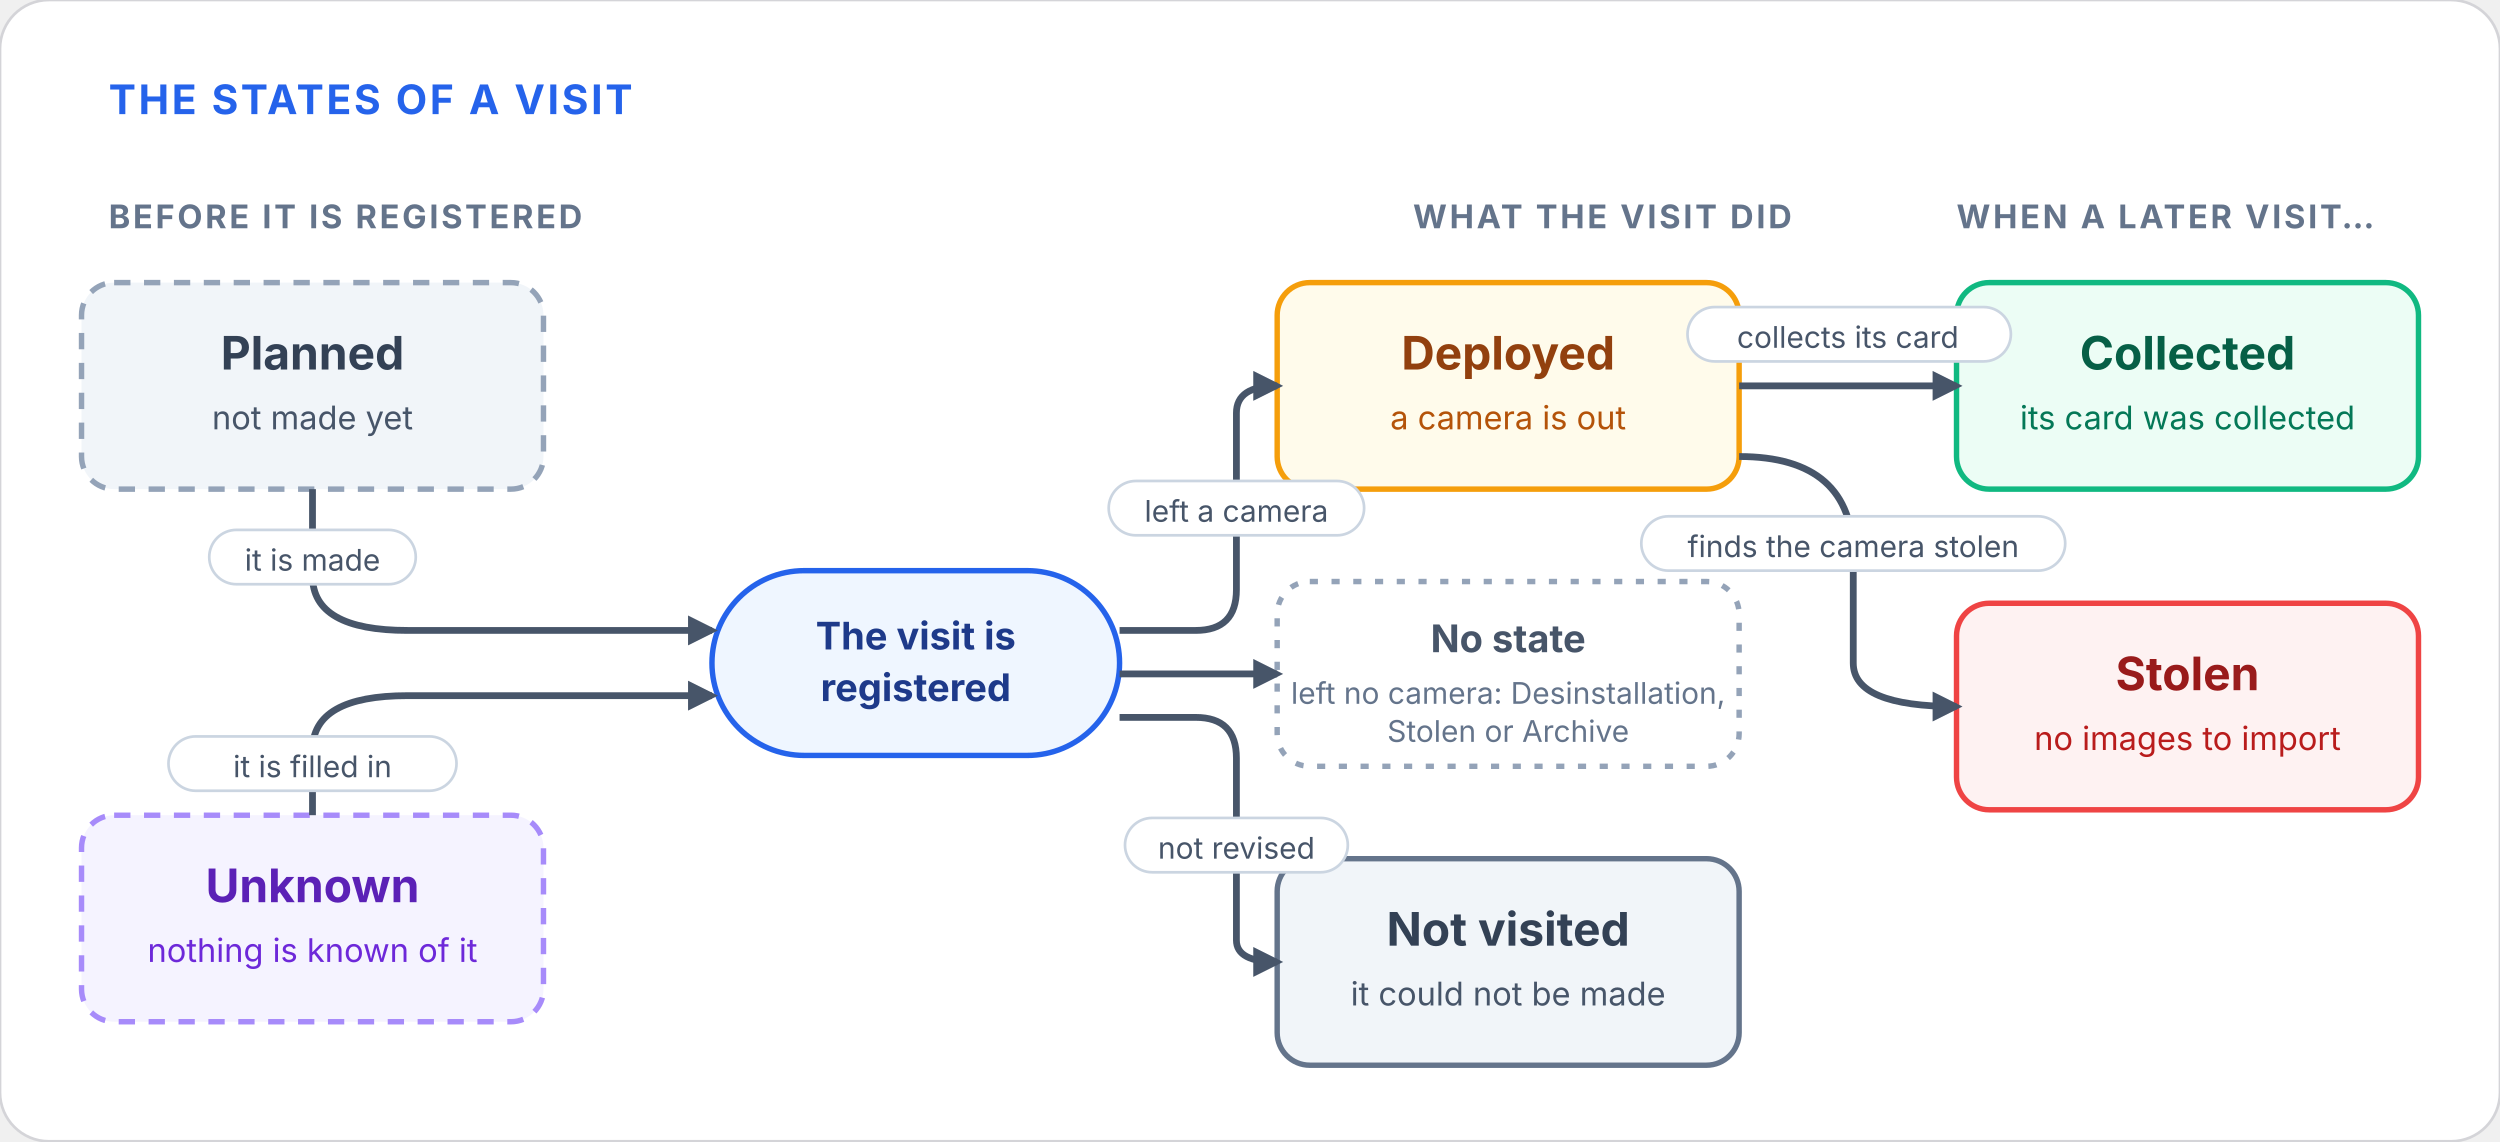
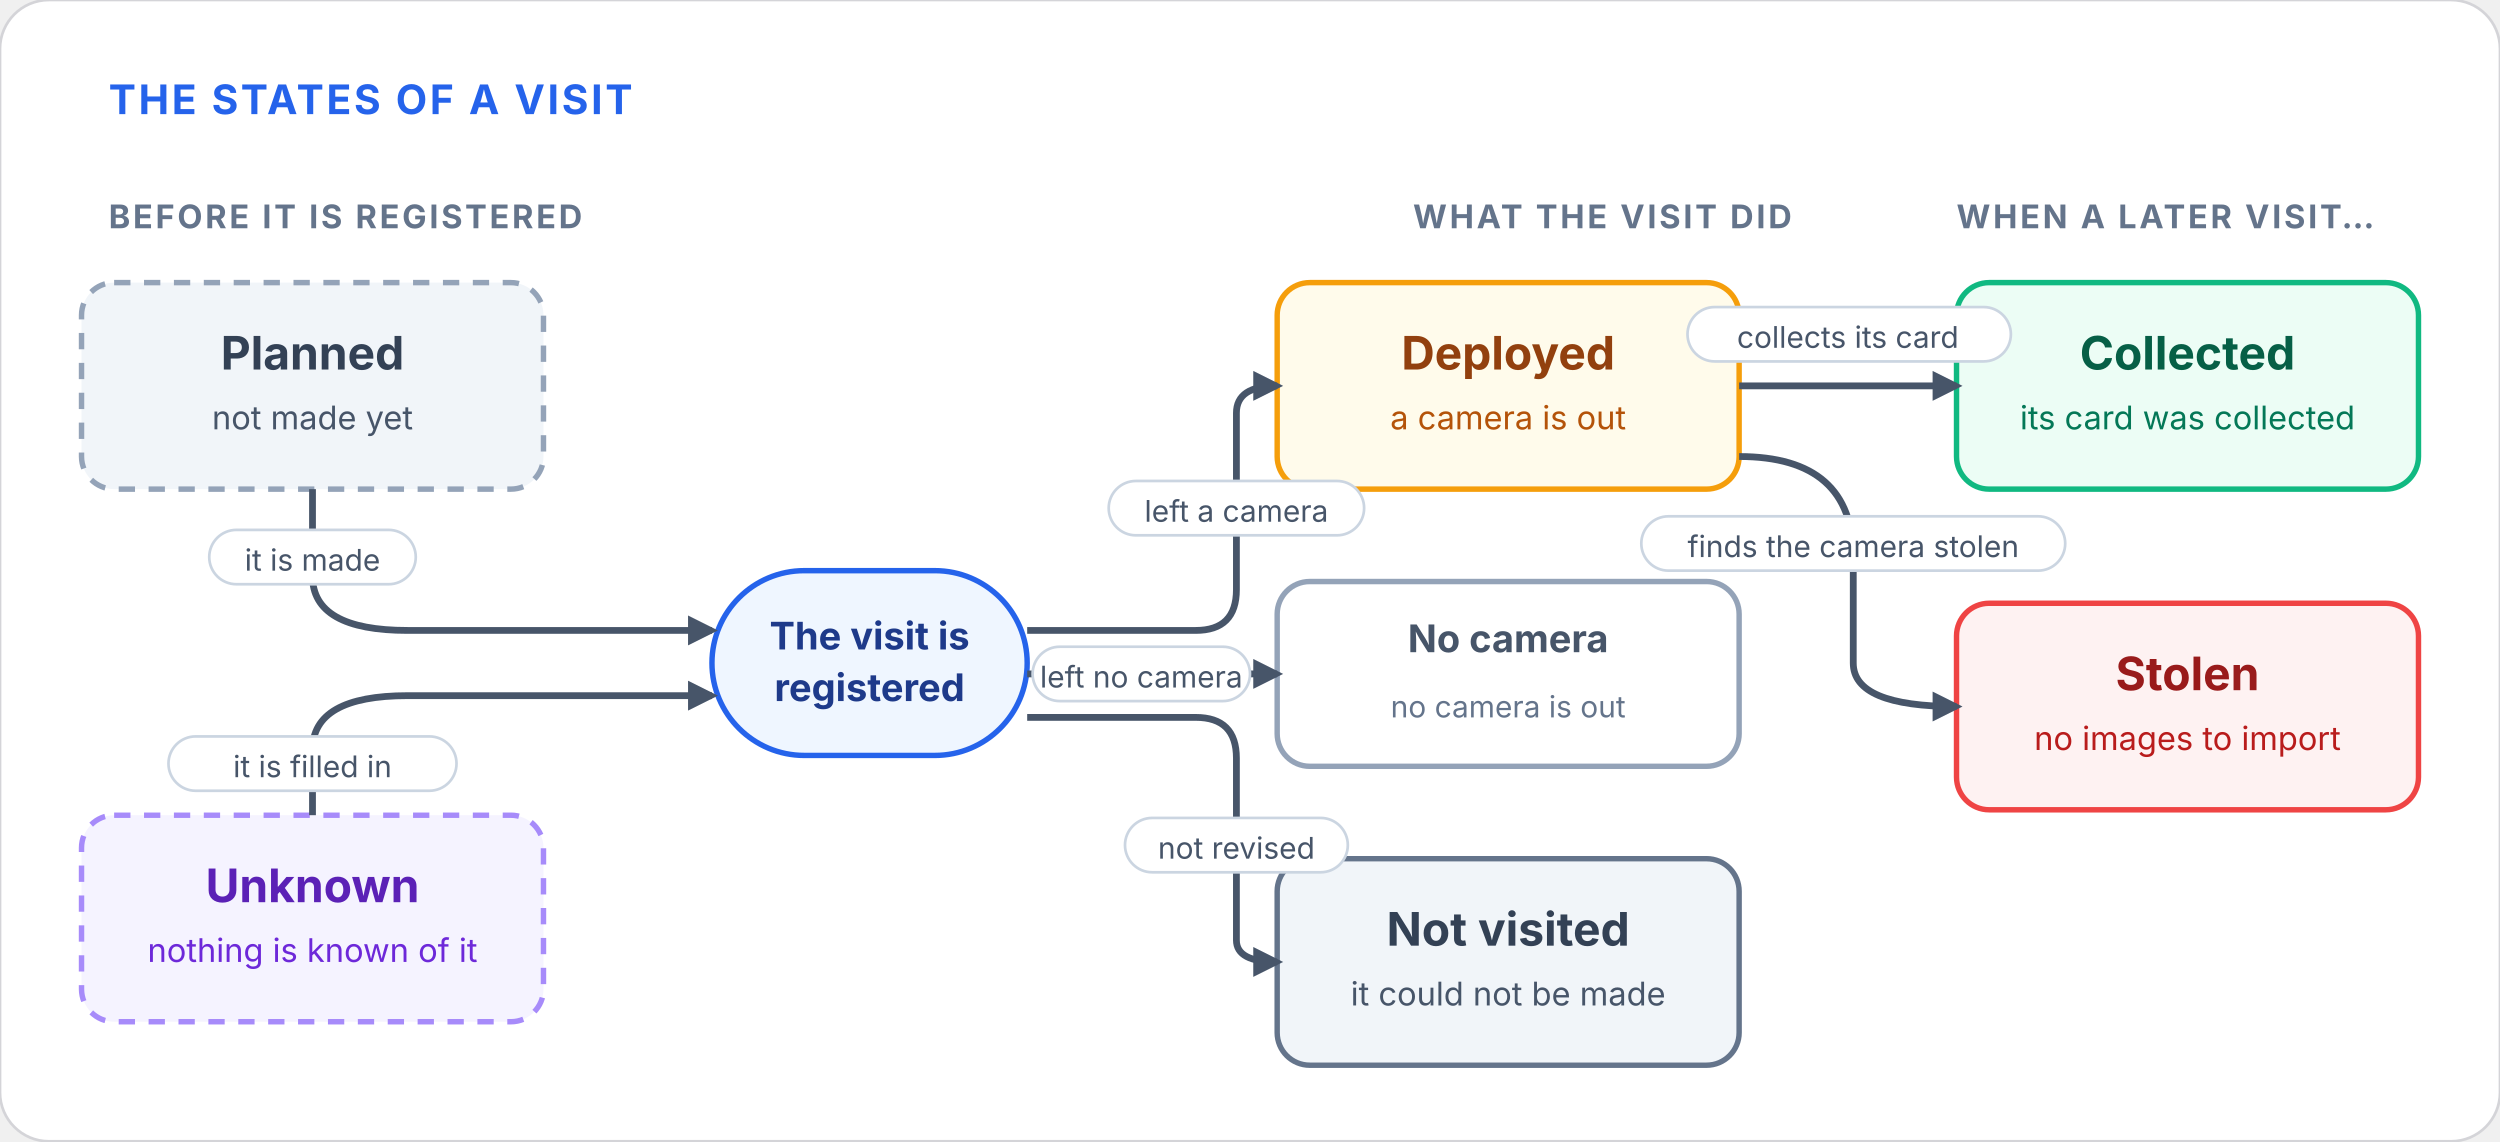
<svg xmlns="http://www.w3.org/2000/svg" viewBox="0 0 920 420" width="920" height="420" role="img" aria-labelledby="t d" font-family="Inter, 'Segoe UI', Roboto, Helvetica, Arial, sans-serif">
  <defs>
    <marker id="a" viewBox="0 0 10 10" refX="8" refY="5" markerUnits="userSpaceOnUse" markerWidth="11" markerHeight="11" orient="auto">
      <path d="M0 0 L10 5 L0 10 z" fill="#475569" />
    </marker>
  </defs>
  <rect x="0" y="0" width="920" height="420" rx="18" fill="#ffffff" stroke="#d4d4d8" />
  <text x="40" y="42" font-size="15" font-weight="700" fill="#2563eb" letter-spacing="1">THE STATES OF A VISIT</text>
  <text x="40" y="84" font-size="12" font-weight="700" fill="#64748b" letter-spacing="1">BEFORE IT IS REGISTERED</text>
  <text x="520" y="84" font-size="12" font-weight="700" fill="#64748b" letter-spacing="1">WHAT THE VISIT DID</text>
  <text x="720" y="84" font-size="12" font-weight="700" fill="#64748b" letter-spacing="1">WHEN A LATER VISIT…</text>
  <rect x="30" y="104" width="170" height="76" rx="12" fill="#f1f5f9" stroke="#94a3b8" stroke-width="2" stroke-dasharray="6 5" />
  <text x="115" y="136" font-size="17" font-weight="700" fill="#334155" text-anchor="middle">Planned</text>
  <text x="115" y="158" font-size="12" fill="#475569" text-anchor="middle">not made yet</text>
  <rect x="30" y="300" width="170" height="76" rx="12" fill="#f5f3ff" stroke="#a78bfa" stroke-width="2" stroke-dasharray="6 5" />
  <text x="115" y="332" font-size="17" font-weight="700" fill="#5b21b6" text-anchor="middle">Unknown</text>
  <text x="115" y="354" font-size="12" fill="#6d28d9" text-anchor="middle">nothing is known of it</text>
-   <rect x="262" y="210" width="150" height="68" rx="34" fill="#eff6ff" stroke="#2563eb" stroke-width="2" />
-   <text x="337" y="239" font-size="14" font-weight="700" fill="#1e3a8a" text-anchor="middle">The visit is</text>
-   <text x="337" y="258" font-size="14" font-weight="700" fill="#1e3a8a" text-anchor="middle">registered</text>
+   <rect x="262" y="210" width="116" height="68" rx="34" fill="#eff6ff" stroke="#2563eb" stroke-width="2" />
+   <text x="320" y="239" font-size="14" font-weight="700" fill="#1e3a8a" text-anchor="middle">The visit is</text>
+   <text x="320" y="258" font-size="14" font-weight="700" fill="#1e3a8a" text-anchor="middle">registered</text>
  <path d="M115 180 V212 Q115 232 150 232 H262" fill="none" stroke="#475569" stroke-width="2.500" marker-end="url(#a)" />
  <path d="M115 300 V276 Q115 256 150 256 H262" fill="none" stroke="#475569" stroke-width="2.500" marker-end="url(#a)" />
  <rect x="77" y="195" width="76" height="20" rx="10" fill="#ffffff" stroke="#cbd5e1" />
  <text x="115" y="210" font-size="11" fill="#475569" text-anchor="middle">it is made</text>
  <rect x="62" y="271" width="106" height="20" rx="10" fill="#ffffff" stroke="#cbd5e1" />
  <text x="115" y="286" font-size="11" fill="#475569" text-anchor="middle">it is filled in</text>
  <rect x="470" y="104" width="170" height="76" rx="12" fill="#fffbeb" stroke="#f59e0b" stroke-width="2" />
  <text x="555" y="136" font-size="17" font-weight="700" fill="#92400e" text-anchor="middle">Deployed</text>
  <text x="555" y="158" font-size="12" fill="#b45309" text-anchor="middle">a camera is out</text>
-   <path d="M412 232 H440 Q455 232 455 217 V152 Q455 142 470 142" fill="none" stroke="#475569" stroke-width="2.500" marker-end="url(#a)" />
+   <path d="M378 232 H440 Q455 232 455 217 V152 Q455 142 470 142" fill="none" stroke="#475569" stroke-width="2.500" marker-end="url(#a)" />
  <rect x="408" y="177" width="94" height="20" rx="10" fill="#ffffff" stroke="#cbd5e1" />
  <text x="455" y="192" font-size="11" fill="#475569" text-anchor="middle">left a camera</text>
-   <rect x="470" y="214" width="170" height="68" rx="12" fill="#ffffff" stroke="#94a3b8" stroke-width="2" stroke-dasharray="3 5" />
-   <text x="555" y="240" font-size="14" font-weight="700" fill="#475569" text-anchor="middle">No state</text>
-   <text x="555" y="259" font-size="11" fill="#64748b" text-anchor="middle">left no camera: Desinstallation,</text>
-   <text x="555" y="273" font-size="11" fill="#64748b" text-anchor="middle">Stolen or Archive</text>
-   <path d="M412 248 H470" fill="none" stroke="#475569" stroke-width="2.500" marker-end="url(#a)" />
+   <rect x="470" y="214" width="170" height="68" rx="12" fill="#ffffff" stroke="#94a3b8" stroke-width="2" />
+   <text x="555" y="240" font-size="14" font-weight="700" fill="#475569" text-anchor="middle">No camera</text>
+   <text x="555" y="264" font-size="11" fill="#64748b" text-anchor="middle">no camera is out</text>
+   <path d="M378 248 H470" fill="none" stroke="#475569" stroke-width="2.500" marker-end="url(#a)" />
+   <rect x="380" y="238" width="80" height="20" rx="10" fill="#ffffff" stroke="#cbd5e1" />
+   <text x="420" y="253" font-size="11" fill="#475569" text-anchor="middle">left no camera</text>
  <rect x="470" y="316" width="170" height="76" rx="12" fill="#f1f5f9" stroke="#64748b" stroke-width="2" />
  <text x="555" y="348" font-size="17" font-weight="700" fill="#334155" text-anchor="middle">Not visited</text>
  <text x="555" y="370" font-size="12" fill="#475569" text-anchor="middle">it could not be made</text>
-   <path d="M412 264 H440 Q455 264 455 279 V346 Q455 354 470 354" fill="none" stroke="#475569" stroke-width="2.500" marker-end="url(#a)" />
+   <path d="M378 264 H440 Q455 264 455 279 V346 Q455 354 470 354" fill="none" stroke="#475569" stroke-width="2.500" marker-end="url(#a)" />
  <rect x="414" y="301" width="82" height="20" rx="10" fill="#ffffff" stroke="#cbd5e1" />
  <text x="455" y="316" font-size="11" fill="#475569" text-anchor="middle">not revised</text>
  <rect x="720" y="104" width="170" height="76" rx="12" fill="#ecfdf5" stroke="#10b981" stroke-width="2" />
  <text x="805" y="136" font-size="17" font-weight="700" fill="#065f46" text-anchor="middle">Collected</text>
  <text x="805" y="158" font-size="12" fill="#047857" text-anchor="middle">its card was collected</text>
  <path d="M640 142 H720" fill="none" stroke="#475569" stroke-width="2.500" marker-end="url(#a)" />
  <rect x="621" y="113" width="119" height="20" rx="10" fill="#ffffff" stroke="#cbd5e1" />
  <text x="680" y="128" font-size="11" fill="#475569" text-anchor="middle">collects its card</text>
  <rect x="720" y="222" width="170" height="76" rx="12" fill="#fef2f2" stroke="#ef4444" stroke-width="2" />
  <text x="805" y="254" font-size="17" font-weight="700" fill="#991b1b" text-anchor="middle">Stolen</text>
  <text x="805" y="276" font-size="12" fill="#b91c1c" text-anchor="middle">no images to import</text>
  <path d="M640 168 Q682 168 682 205 V244 Q682 260 720 260" fill="none" stroke="#475569" stroke-width="2.500" marker-end="url(#a)" />
  <rect x="604" y="190" width="156" height="20" rx="10" fill="#ffffff" stroke="#cbd5e1" />
  <text x="682" y="205" font-size="11" fill="#475569" text-anchor="middle">finds the camera stolen</text>
</svg>
